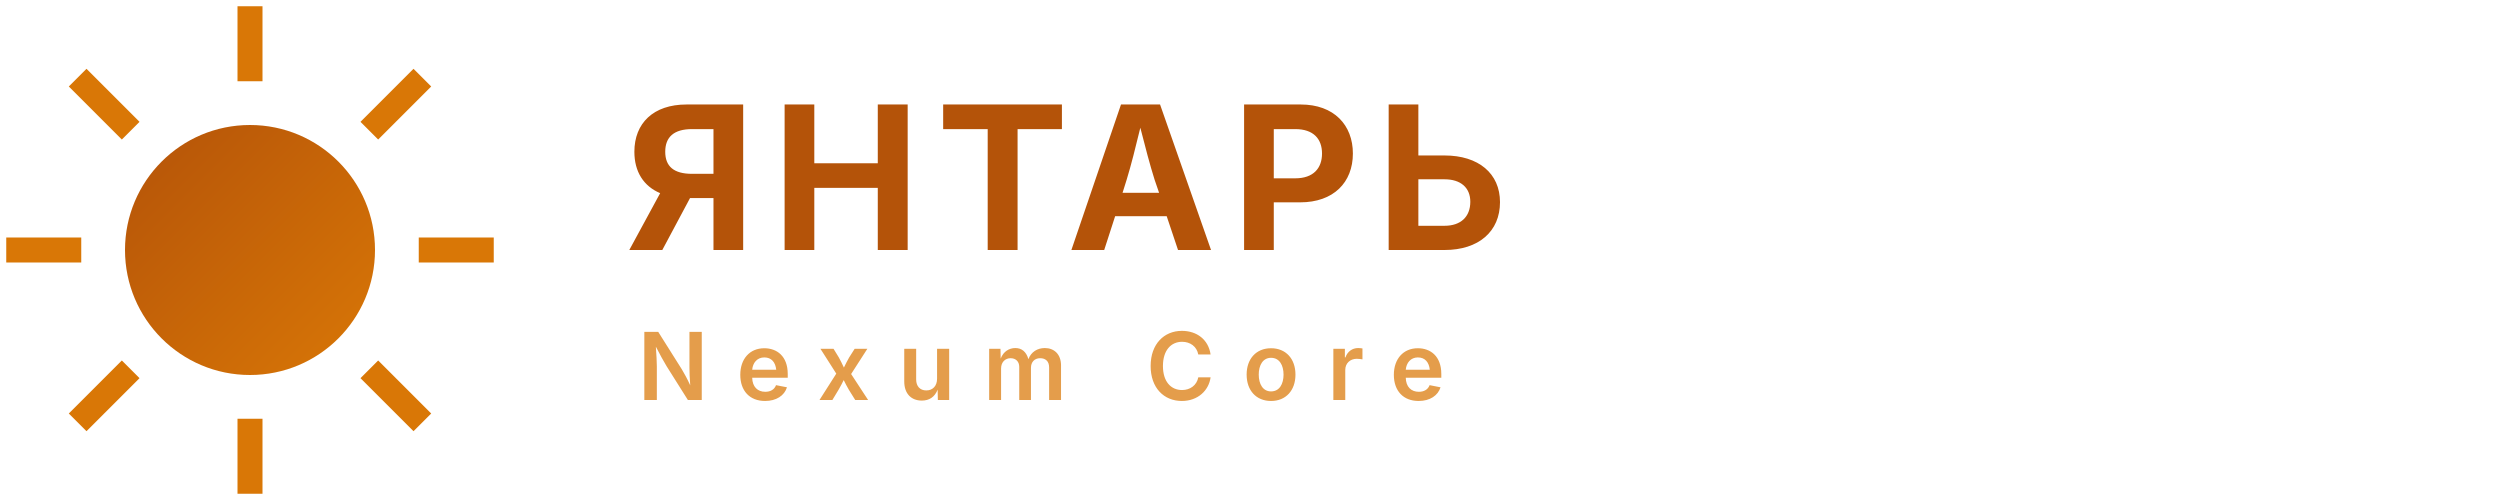
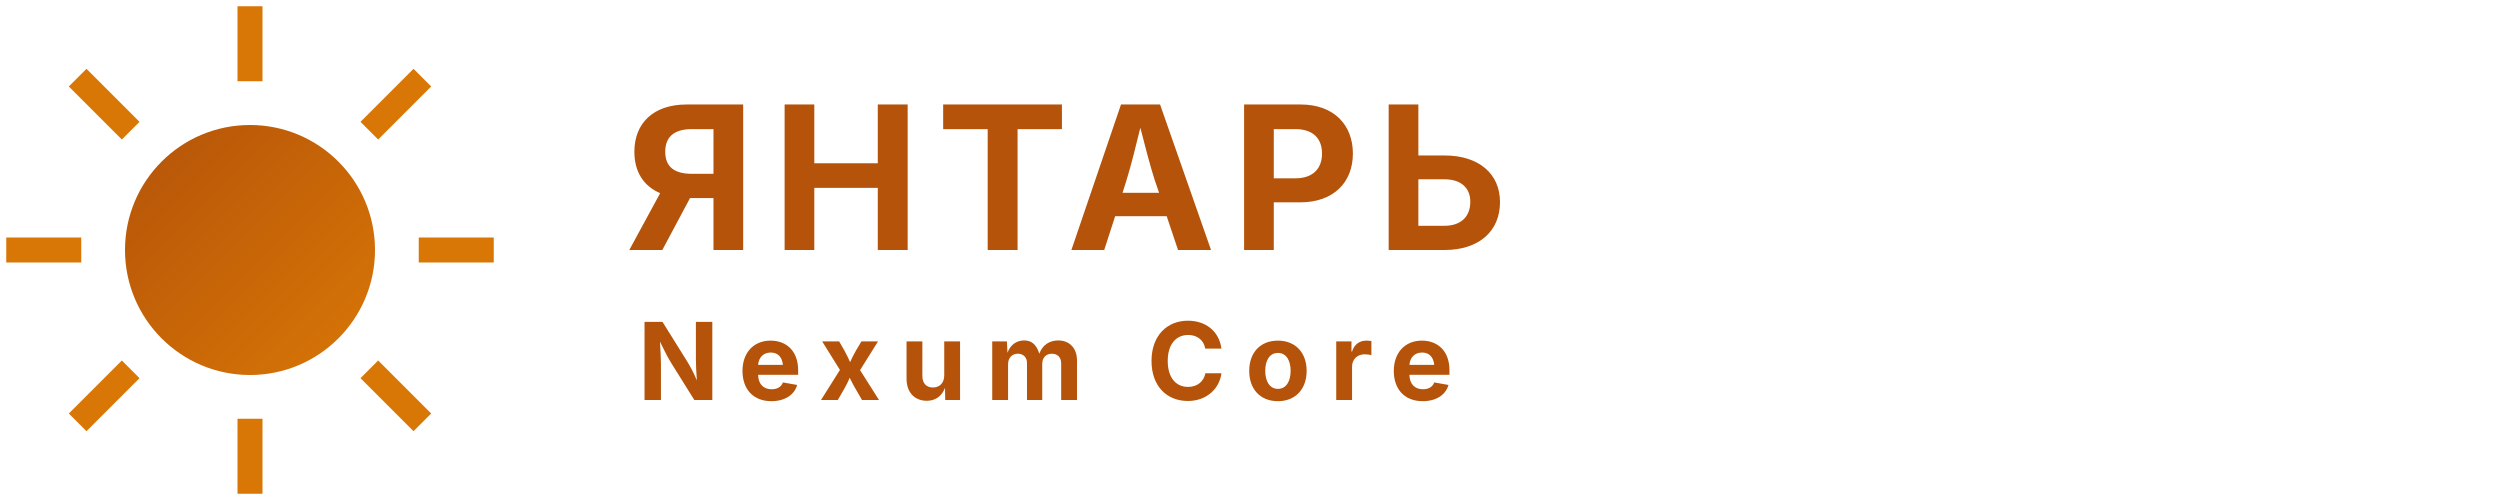
<svg xmlns="http://www.w3.org/2000/svg" width="200" height="40" viewBox="0 0 200 40">
  <defs>
    <linearGradient id="gamber" x1="0" y1="0" x2="1" y2="1">
      <stop offset="0" stop-color="#b45309" />
      <stop offset="1" stop-color="#d97706" />
    </linearGradient>
  </defs>
  <circle cx="20" cy="20" r="10" fill="url(#gamber)" />
  <rect x="19" y="0.5" width="2" height="6" fill="#d97706" transform="rotate(0 20 20)" />
  <rect x="19" y="0.5" width="2" height="6" fill="#d97706" transform="rotate(45 20 20)" />
  <rect x="19" y="0.5" width="2" height="6" fill="#d97706" transform="rotate(90 20 20)" />
  <rect x="19" y="0.5" width="2" height="6" fill="#d97706" transform="rotate(135 20 20)" />
  <rect x="19" y="0.5" width="2" height="6" fill="#d97706" transform="rotate(180 20 20)" />
  <rect x="19" y="0.5" width="2" height="6" fill="#d97706" transform="rotate(225 20 20)" />
  <rect x="19" y="0.5" width="2" height="6" fill="#d97706" transform="rotate(270 20 20)" />
  <rect x="19" y="0.5" width="2" height="6" fill="#d97706" transform="rotate(315 20 20)" />
  <text x="50" y="20" font-family="'Segoe UI','Inter',system-ui,Arial,sans-serif" font-size="16" font-weight="700" letter-spacing="1.2" fill="#b45309">ЯНТАРЬ</text>
-   <text x="51" y="32" font-family="'Segoe UI','Inter',system-ui,Arial,sans-serif" font-size="7.5" font-weight="600" letter-spacing="2.2" fill="#d97706" opacity=".72">Nexum Core</text>
+   <text x="51" y="32" font-family="'Segoe UI','Inter',system-ui,Arial,sans-serif" font-size="8.6" font-weight="700" letter-spacing="1.5" fill="#b45309">Nexum Core</text>
</svg>
